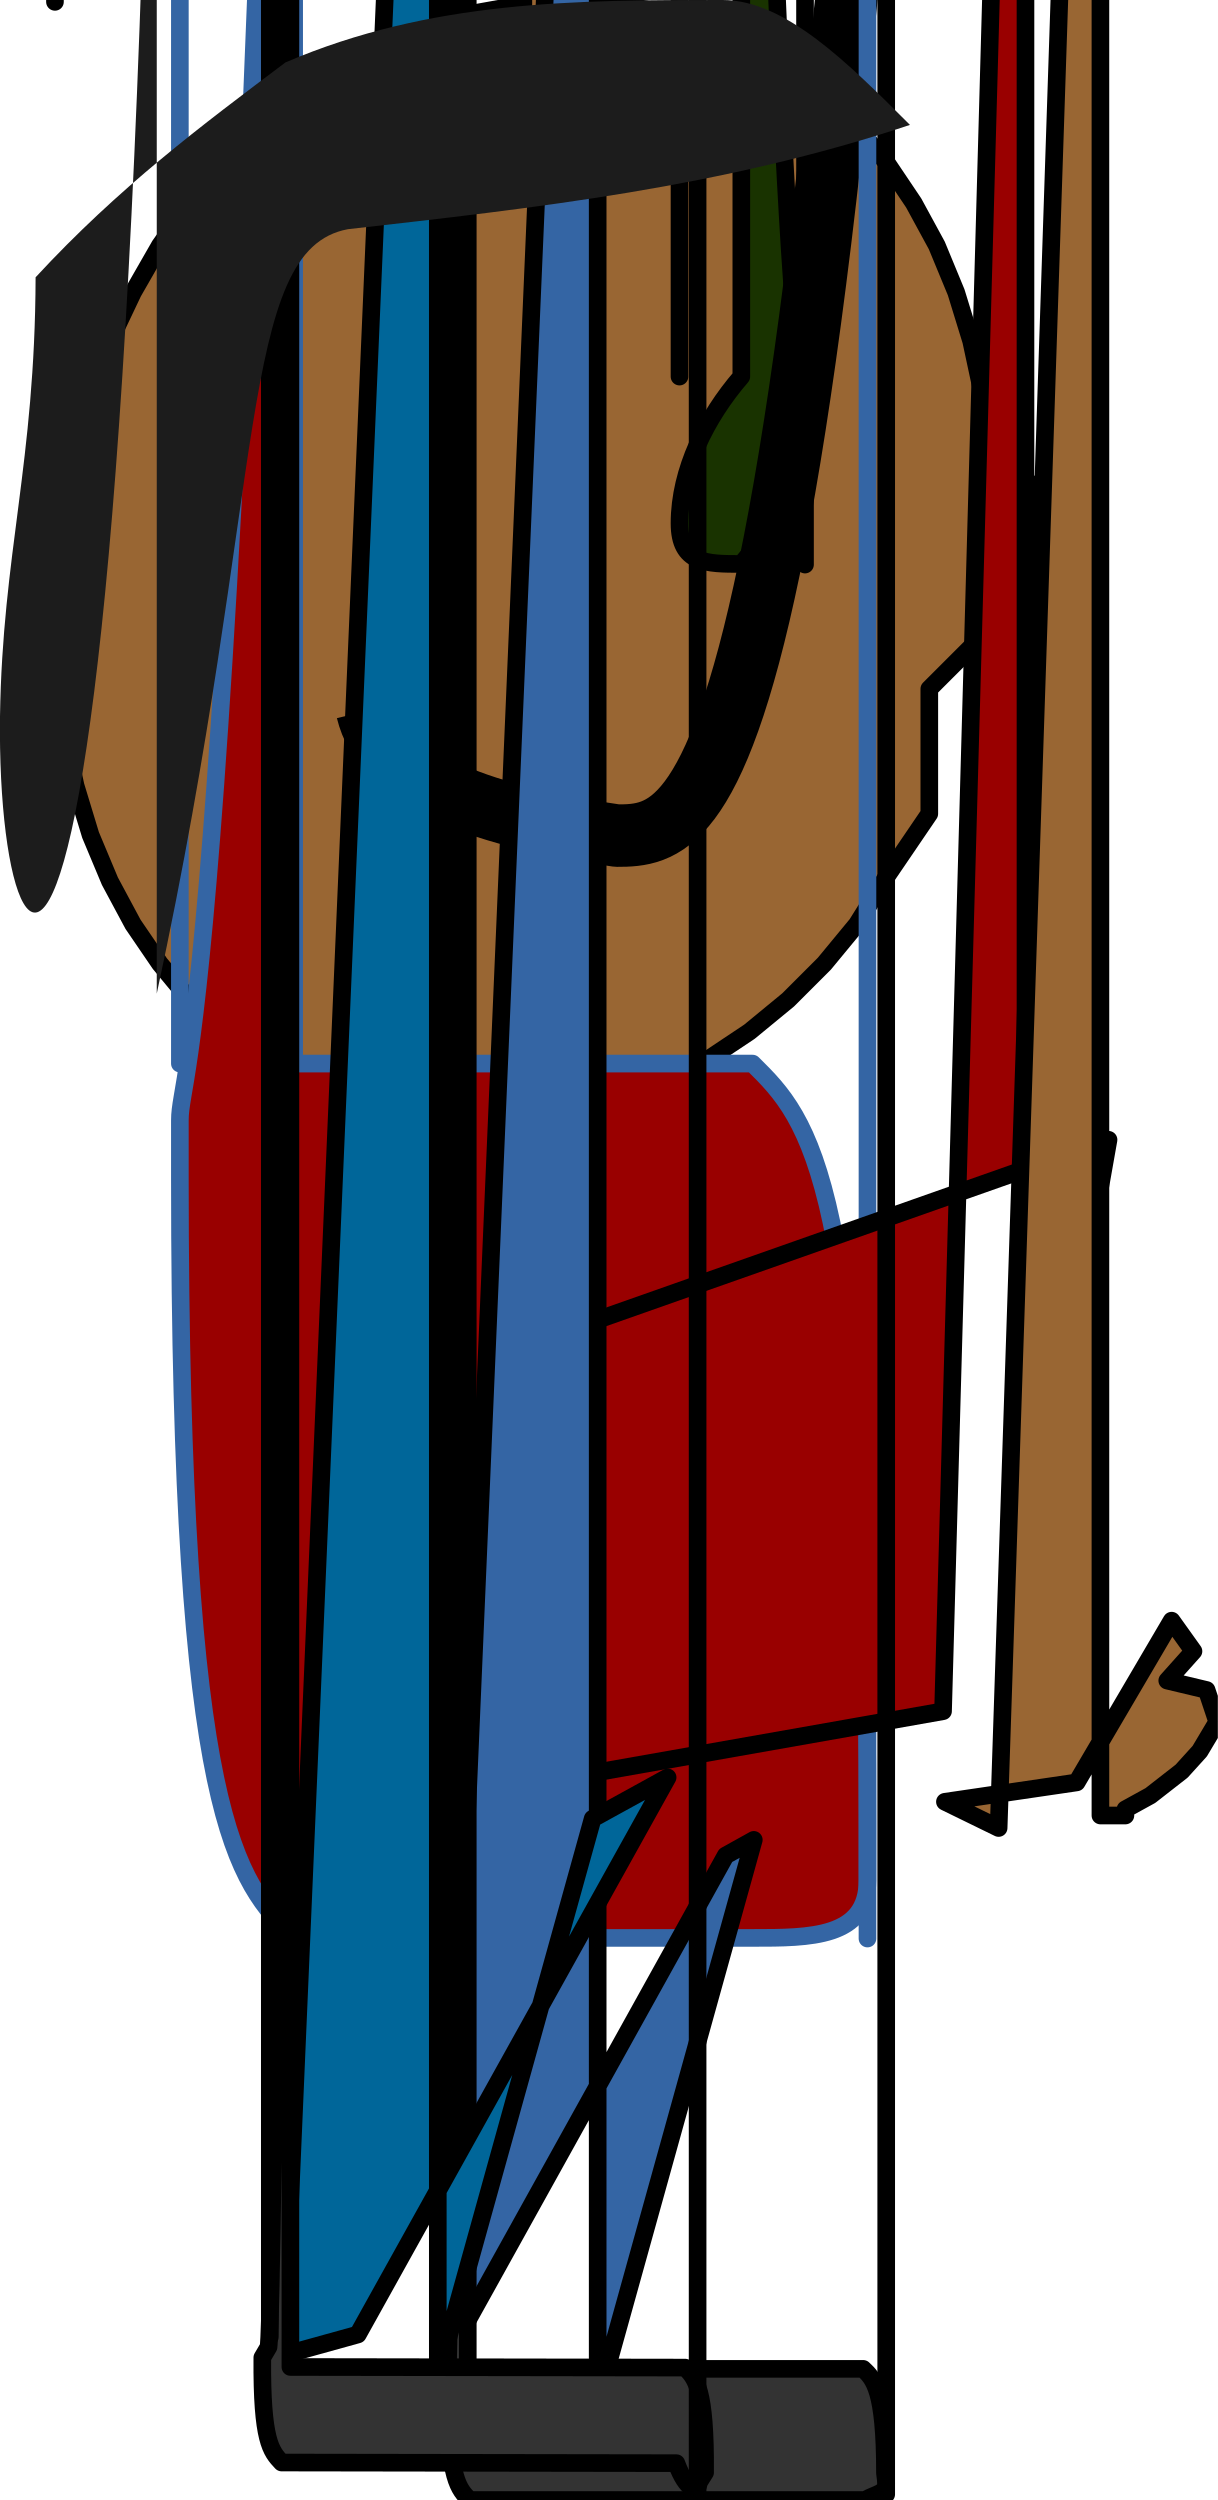
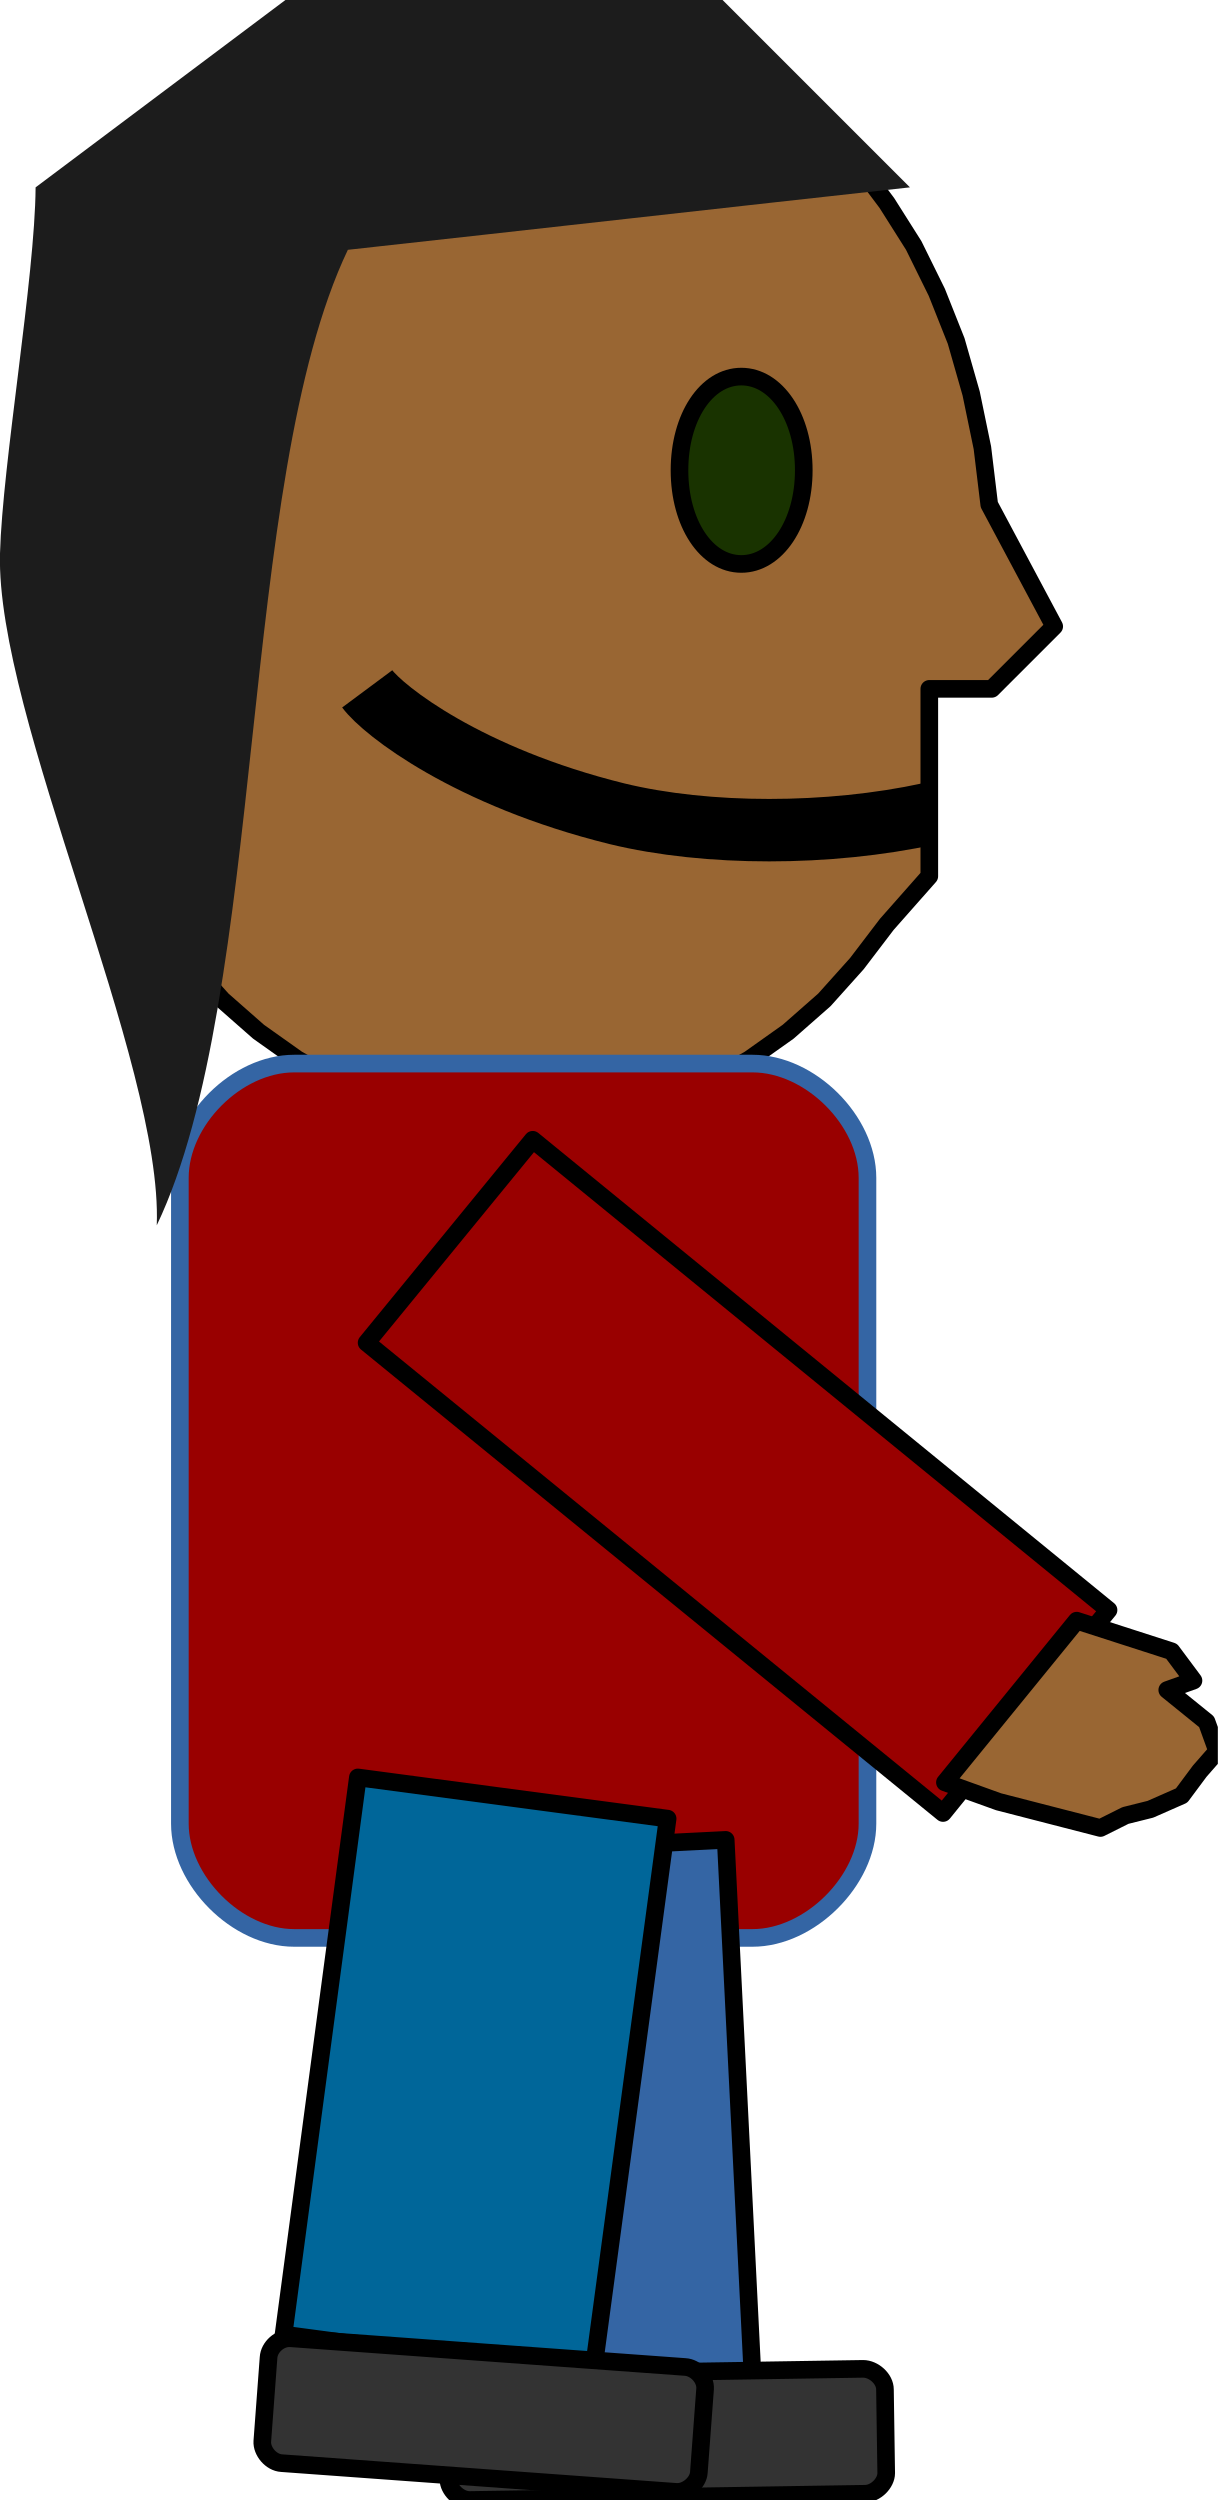
<svg xmlns="http://www.w3.org/2000/svg" xmlns:ns1="http://xml.openoffice.org/svg/export" version="1.2" width="19.5mm" height="40.03mm" viewBox="9753 1980 1950 4003" preserveAspectRatio="xMidYMid" fill-rule="evenodd" stroke-width="28.222" stroke-linejoin="round" xml:space="preserve">
  <defs class="ClipPathGroup">
    <clipPath id="presentation_clip_path" clipPathUnits="userSpaceOnUse">
      <rect x="9753" y="1980" width="1950" height="4003" />
    </clipPath>
    <clipPath id="presentation_clip_path_shrink" clipPathUnits="userSpaceOnUse">
      <rect x="9754" y="1984" width="1947" height="3995" />
    </clipPath>
  </defs>
  <defs class="TextShapeIndex">
    <g ns1:slide="id1" ns1:id-list="id3 id4 id5 id6 id7 id8 id9 id10 id11 id12 id13" />
  </defs>
  <defs class="EmbeddedBulletChars">
-     <g id="bullet-char-template-57356" transform="scale(0.0004882812,-0.0004882812)">
+     <g id="bullet-char-template(57356)" transform="scale(0.0004882812,-0.0004882812)">
      <path d="M 580,1141 L 1163,571 580,0 -4,571 580,1141 Z" />
    </g>
-     <g id="bullet-char-template-57354" transform="scale(0.0004882812,-0.0004882812)">
+     <g id="bullet-char-template(57354)" transform="scale(0.0004882812,-0.0004882812)">
      <path d="M 8,1128 L 1137,1128 1137,0 8,0 8,1128 Z" />
    </g>
-     <g id="bullet-char-template-10146" transform="scale(0.0004882812,-0.0004882812)">
+     <g id="bullet-char-template(10146)" transform="scale(0.0004882812,-0.0004882812)">
      <path d="M 174,0 L 602,739 174,1481 1456,739 174,0 Z M 1358,739 L 309,1346 659,739 1358,739 Z" />
    </g>
-     <g id="bullet-char-template-10132" transform="scale(0.0004882812,-0.0004882812)">
+     <g id="bullet-char-template(10132)" transform="scale(0.0004882812,-0.0004882812)">
      <path d="M 2015,739 L 1276,0 717,0 1260,543 174,543 174,936 1260,936 717,1481 1274,1481 2015,739 Z" />
    </g>
-     <g id="bullet-char-template-10007" transform="scale(0.0004882812,-0.0004882812)">
+     <g id="bullet-char-template(10007)" transform="scale(0.0004882812,-0.0004882812)">
      <path d="M 0,-2 C -7,14 -16,27 -25,37 L 356,567 C 262,823 215,952 215,954 215,979 228,992 255,992 264,992 276,990 289,987 310,991 331,999 354,1012 L 381,999 492,748 772,1049 836,1024 860,1049 C 881,1039 901,1025 922,1006 886,937 835,863 770,784 769,783 710,716 594,584 L 774,223 C 774,196 753,168 711,139 L 727,119 C 717,90 699,76 672,76 641,76 570,178 457,381 L 164,-76 C 142,-110 111,-127 72,-127 30,-127 9,-110 8,-76 1,-67 -2,-52 -2,-32 -2,-23 -1,-13 0,-2 Z" />
    </g>
-     <g id="bullet-char-template-10004" transform="scale(0.0004882812,-0.0004882812)">
+     <g id="bullet-char-template(10004)" transform="scale(0.0004882812,-0.0004882812)">
      <path d="M 285,-33 C 182,-33 111,30 74,156 52,228 41,333 41,471 41,549 55,616 82,672 116,743 169,778 240,778 293,778 328,747 346,684 L 369,508 C 377,444 397,411 428,410 L 1163,1116 C 1174,1127 1196,1133 1229,1133 1271,1133 1292,1118 1292,1087 L 1292,965 C 1292,929 1282,901 1262,881 L 442,47 C 390,-6 338,-33 285,-33 Z" />
    </g>
-     <g id="bullet-char-template-9679" transform="scale(0.0004882812,-0.0004882812)">
+     <g id="bullet-char-template(9679)" transform="scale(0.0004882812,-0.0004882812)">
      <path d="M 813,0 C 632,0 489,54 383,161 276,268 223,411 223,592 223,773 276,916 383,1023 489,1130 632,1184 813,1184 992,1184 1136,1130 1245,1023 1353,916 1407,772 1407,592 1407,412 1353,268 1245,161 1136,54 992,0 813,0 Z" />
    </g>
-     <g id="bullet-char-template-8226" transform="scale(0.0004882812,-0.0004882812)">
+     <g id="bullet-char-template(8226)" transform="scale(0.0004882812,-0.0004882812)">
      <path d="M 346,457 C 273,457 209,483 155,535 101,586 74,649 74,723 74,796 101,859 155,911 209,963 273,989 346,989 419,989 480,963 531,910 582,859 608,796 608,723 608,648 583,586 532,535 482,483 420,457 346,457 Z" />
    </g>
-     <g id="bullet-char-template-8211" transform="scale(0.0004882812,-0.0004882812)">
+     <g id="bullet-char-template(8211)" transform="scale(0.0004882812,-0.0004882812)">
      <path d="M -4,459 L 1135,459 1135,606 -4,606 -4,459 Z" />
    </g>
-     <g id="bullet-char-template-61548" transform="scale(0.0004882812,-0.0004882812)">
+     <g id="bullet-char-template(61548)" transform="scale(0.0004882812,-0.0004882812)">
      <path d="M 173,740 C 173,903 231,1043 346,1159 462,1274 601,1332 765,1332 928,1332 1067,1274 1183,1159 1299,1043 1357,903 1357,740 1357,577 1299,437 1183,322 1067,206 928,148 765,148 601,148 462,206 346,322 231,437 173,577 173,740 Z" />
    </g>
  </defs>
  <defs class="TextEmbeddedBitmaps" />
  <g class="SlideGroup">
    <g>
      <g id="container-id1">
        <g id="id1" class="Slide" clip-path="url(#presentation_clip_path)">
          <g class="Page">
            <g class="com.sun.star.drawing.PolyPolygonShape">
              <g id="id3">
                <rect class="BoundingBox" stroke="none" fill="none" x="9840" y="1982" width="1603" height="1804" />
-                 <path fill="rgb(153,102,51)" stroke="none" d="M 10591,0 L 10669,1983 10745,1987 10818,2001 10887,2022 10953,2052 11015,2089 11073,2133 11125,2184 11173,2241 11216,2305 11253,2373 11284,2448 11308,2526 11326,2610 11337,2697 11441,2788 11341,2983 11241,3083 11241,3083 11241,3183 11241,3283 11173,3383 11125,3460 11073,3523 11015,3581 10953,3632 10887,3676 10818,3713 10745,3743 10669,3764 10591,3777 10513,3782 10437,3777 10364,3764 10295,3743 10229,3713 10167,3676 10109,3632 10057,3581 10009,3523 9966,3460 9929,3391 9898,3317 9874,3238 9856,3154 9845,3067 9841,2976 9845,2882 9856,2788 9874,2697 9898,2610 9929,2526 9966,2448 10009,2373 10057,2305 10109,2241 10167,2184 10229,2133 10295,2089 10364,2052 10437,2022 10513,2001 10591,1987 Z M 9841,1983 L 9841,1983 Z M 11342,1983 L 11342,3784 Z" />
-                 <path fill="none" stroke="rgb(0,0,0)" d="M 10591,0 L 10669,1983 10745,1987 10818,2001 10887,2022 10953,2052 11015,2089 11073,2133 11125,2184 11173,2241 11216,2305 11253,2373 11284,2448 11308,2526 11326,2610 11337,2697 11441,2788 11341,2983 11241,3083 11241,3083 11241,3183 11241,3283 11173,3383 11125,3460 11073,3523 11015,3581 10953,3632 10887,3676 10818,3713 10745,3743 10669,3764 10591,3777 10513,3782 10437,3777 10364,3764 10295,3743 10229,3713 10167,3676 10109,3632 10057,3581 10009,3523 9966,3460 9929,3391 9898,3317 9874,3238 9856,3154 9845,3067 9841,2976 9845,2882 9856,2788 9874,2697 9898,2610 9929,2526 9966,2448 10009,2373 10057,2305 10109,2241 10167,2184 10229,2133 10295,2089 10364,2052 10437,2022 10513,2001 10591,1987 Z" />
-                 <path fill="none" stroke="rgb(0,0,0)" d="M 9841,0 L 9841,1983 Z" />
-                 <path fill="none" stroke="rgb(0,0,0)" d="M 11342,0 L 11342,3784 Z" />
+                 <path fill="rgb(153,102,51)" stroke="none" d="M 10591,1983 L 10669,1987 10745,2001 10818,2022 10887,2052 10953,2089 11015,2133 11073,2184 11125,2241 11173,2305 11216,2373 11253,2448 11284,2526 11308,2610 11326,2697 11337,2788 11441,2983 11341,3083 11241,3083 11241,3183 11241,3283 11241,3383 11173,3460 11125,3523 11073,3581 11015,3632 10953,3676 10887,3713 10818,3743 10745,3764 10669,3777 10591,3782 10513,3777 10437,3764 10364,3743 10295,3713 10229,3676 10167,3632 10109,3581 10057,3523 10009,3460 9966,3391 9929,3317 9898,3238 9874,3154 9856,3067 9845,2976 9841,2882 9845,2788 9856,2697 9874,2610 9898,2526 9929,2448 9966,2373 10009,2305 10057,2241 10109,2184 10167,2133 10229,2089 10295,2052 10364,2022 10437,2001 10513,1987 10591,1983 Z M 9841,1983 L 9841,1983 Z M 11342,3784 L 11342,3784 Z" />
+                 <path fill="none" stroke="rgb(0,0,0)" d="M 10591,1983 L 10669,1987 10745,2001 10818,2022 10887,2052 10953,2089 11015,2133 11073,2184 11125,2241 11173,2305 11216,2373 11253,2448 11284,2526 11308,2610 11326,2697 11337,2788 11441,2983 11341,3083 11241,3083 11241,3183 11241,3283 11241,3383 11173,3460 11125,3523 11073,3581 11015,3632 10953,3676 10887,3713 10818,3743 10745,3764 10669,3777 10591,3782 10513,3777 10437,3764 10364,3743 10295,3713 10229,3676 10167,3632 10109,3581 10057,3523 10009,3460 9966,3391 9929,3317 9898,3238 9874,3154 9856,3067 9845,2976 9841,2882 9845,2788 9856,2697 9874,2610 9898,2526 9929,2448 9966,2373 10009,2305 10057,2241 10109,2184 10167,2133 10229,2089 10295,2052 10364,2022 10437,2001 10513,1987 10591,1983 Z" />
+                 <path fill="none" stroke="rgb(0,0,0)" d="M 9841,1983 L 9841,1983 Z" />
+                 <path fill="none" stroke="rgb(0,0,0)" d="M 11342,3784 L 11342,3784 Z" />
              </g>
            </g>
            <g class="com.sun.star.drawing.CustomShape">
              <g id="id4">
                <rect class="BoundingBox" stroke="none" fill="none" x="10840" y="2582" width="204" height="304" />
-                 <path fill="rgb(25,51,0)" stroke="none" d="M 10940,0 C 10996,2583 11040,2583 11040,2648 11040,2733 10996,2818 10940,2883 10884,2883 10841,2883 10841,2818 10841,2733 10884,2648 10940,2583 Z M 10841,2583 L 10841,2583 Z M 11042,2583 L 11042,2884 Z" />
-                 <path fill="none" stroke="rgb(0,0,0)" d="M 10940,0 C 10996,2583 11040,2583 11040,2648 11040,2733 10996,2818 10940,2883 10884,2883 10841,2883 10841,2818 10841,2733 10884,2648 10940,2583 Z" />
-                 <path fill="none" stroke="rgb(0,0,0)" d="M 10841,0 L 10841,2583 Z" />
-                 <path fill="none" stroke="rgb(0,0,0)" d="M 11042,0 L 11042,2884 Z" />
+                 <path fill="rgb(25,51,0)" stroke="none" d="M 10940,2583 C 10996,2583 11040,2648 11040,2733 11040,2818 10996,2883 10940,2883 10884,2883 10841,2818 10841,2733 10841,2648 10884,2583 10940,2583 Z M 10841,2583 L 10841,2583 Z M 11042,2884 L 11042,2884 Z" />
+                 <path fill="none" stroke="rgb(0,0,0)" d="M 10940,2583 C 10996,2583 11040,2648 11040,2733 11040,2818 10996,2883 10940,2883 10884,2883 10841,2818 10841,2733 10841,2648 10884,2583 10940,2583 Z" />
+                 <path fill="none" stroke="rgb(0,0,0)" d="M 10841,2583 L 10841,2583 Z" />
+                 <path fill="none" stroke="rgb(0,0,0)" d="M 11042,2884 L 11042,2884 Z" />
              </g>
            </g>
            <g class="com.sun.star.drawing.OpenBezierShape">
              <g id="id5">
                <rect class="BoundingBox" stroke="none" fill="none" x="10291" y="3033" width="1001" height="328" />
-                 <path fill="none" stroke="rgb(0,0,0)" stroke-width="100" stroke-linejoin="round" d="M 11241,0 C 11080,3283 10885,3318 10741,3318 10502,3283 10367,3224 10341,3118" />
+                 <path fill="none" stroke="rgb(0,0,0)" stroke-width="100" stroke-linejoin="round" d="M 11241,3283 C 11080,3318 10885,3318 10741,3283 10502,3224 10367,3118 10341,3083" />
              </g>
            </g>
            <g class="com.sun.star.drawing.CustomShape">
              <g id="id6">
                <rect class="BoundingBox" stroke="none" fill="none" x="10040" y="3682" width="1104" height="1404" />
-                 <path fill="rgb(153,0,0)" stroke="none" d="M 10224,0 C 10132,3683 10041,3683 10041,3774 L 10041,3866 C 10041,4900 10132,4991 10224,5083 L 10958,5083 C 11050,5083 11142,5083 11142,4991 L 11142,4900 C 11142,3866 11050,3774 10958,3683 L 10224,3683 Z M 10041,3683 L 10041,3683 Z M 11142,3683 L 11142,5084 Z" />
-                 <path fill="none" stroke="rgb(52,101,164)" d="M 10224,0 C 10132,3683 10041,3683 10041,3774 L 10041,3866 C 10041,4900 10132,4991 10224,5083 L 10958,5083 C 11050,5083 11142,5083 11142,4991 L 11142,4900 C 11142,3866 11050,3774 10958,3683 L 10224,3683 Z" />
-                 <path fill="none" stroke="rgb(52,101,164)" d="M 10041,0 L 10041,3683 Z" />
-                 <path fill="none" stroke="rgb(52,101,164)" d="M 11142,0 L 11142,5084 Z" />
+                 <path fill="rgb(153,0,0)" stroke="none" d="M 10224,3683 C 10132,3683 10041,3774 10041,3866 L 10041,4900 C 10041,4991 10132,5083 10224,5083 L 10958,5083 C 11050,5083 11142,4991 11142,4900 L 11142,3866 C 11142,3774 11050,3683 10958,3683 L 10224,3683 Z M 10041,3683 L 10041,3683 Z M 11142,5084 L 11142,5084 Z" />
+                 <path fill="none" stroke="rgb(52,101,164)" d="M 10224,3683 C 10132,3683 10041,3774 10041,3866 L 10041,4900 C 10041,4991 10132,5083 10224,5083 L 10958,5083 C 11050,5083 11142,4991 11142,4900 L 11142,3866 C 11142,3774 11050,3683 10958,3683 L 10224,3683 Z" />
+                 <path fill="none" stroke="rgb(52,101,164)" d="M 10041,3683 L 10041,3683 Z" />
+                 <path fill="none" stroke="rgb(52,101,164)" d="M 11142,5084 L 11142,5084 Z" />
              </g>
            </g>
            <g class="com.sun.star.drawing.CustomShape">
              <g id="id7">
                <rect class="BoundingBox" stroke="none" fill="none" x="10339" y="3804" width="1191" height="1081" />
-                 <path fill="rgb(153,0,0)" stroke="none" d="M 11395,0 L 11263,4720 10340,4883 10606,4130 11528,3805 11395,4558 Z" />
-                 <path fill="none" stroke="rgb(0,0,0)" d="M 11395,0 L 11263,4720 10340,4883 10606,4130 11528,3805 11395,4558 Z" />
+                 <path fill="rgb(153,0,0)" stroke="none" d="M 11395,4720 L 11263,4883 10340,4130 10606,3805 11528,4558 11395,4720 Z" />
+                 <path fill="none" stroke="rgb(0,0,0)" d="M 11395,4720 L 11263,4883 10340,4130 10606,3805 11528,4558 11395,4720 Z" />
              </g>
            </g>
            <g class="com.sun.star.drawing.CustomShape">
              <g id="id8">
                <rect class="BoundingBox" stroke="none" fill="none" x="10415" y="4925" width="547" height="927" />
-                 <path fill="rgb(52,101,164)" stroke="none" d="M 10710,0 L 10460,5838 10416,5850 10915,4951 10960,4926 10710,5825 Z" />
-                 <path fill="none" stroke="rgb(0,0,0)" d="M 10710,0 L 10460,5838 10416,5850 10915,4951 10960,4926 10710,5825 Z" />
+                 <path fill="rgb(52,101,164)" stroke="none" d="M 10710,5838 L 10460,5850 10416,4951 10915,4926 10960,5825 10710,5838 Z" />
+                 <path fill="none" stroke="rgb(0,0,0)" d="M 10710,5838 L 10460,5850 10416,4951 10915,4926 10960,5825 10710,5838 Z" />
              </g>
            </g>
            <g class="com.sun.star.drawing.CustomShape">
              <g id="id9">
                <rect class="BoundingBox" stroke="none" fill="none" x="10468" y="5772" width="706" height="213" />
-                 <path fill="rgb(51,51,51)" stroke="none" d="M 10502,0 C 10485,5783 10469,5783 10469,5799 L 10471,5816 C 10471,5950 10488,5966 10505,5983 L 11138,5983 C 11155,5973 11172,5973 11172,5956 L 11170,5940 C 11170,5806 11152,5789 11135,5773 L 10502,5773 Z M 10469,5783 L 10469,5783 Z M 11172,5783 L 11172,5974 Z" />
-                 <path fill="none" stroke="rgb(0,0,0)" d="M 10502,0 C 10485,5783 10469,5783 10469,5799 L 10471,5816 C 10471,5950 10488,5966 10505,5983 L 11138,5983 C 11155,5973 11172,5973 11172,5956 L 11170,5940 C 11170,5806 11152,5789 11135,5773 L 10502,5773 Z" />
-                 <path fill="none" stroke="rgb(0,0,0)" d="M 10469,0 L 10469,5783 Z" />
-                 <path fill="none" stroke="rgb(0,0,0)" d="M 11172,0 L 11172,5974 Z" />
+                 <path fill="rgb(51,51,51)" stroke="none" d="M 10502,5783 C 10485,5783 10469,5799 10469,5816 L 10471,5950 C 10471,5966 10488,5983 10505,5983 L 11138,5973 C 11155,5973 11172,5956 11172,5940 L 11170,5806 C 11170,5789 11152,5773 11135,5773 L 10502,5783 Z M 10469,5783 L 10469,5783 Z M 11172,5974 L 11172,5974 Z" />
+                 <path fill="none" stroke="rgb(0,0,0)" d="M 10502,5783 C 10485,5783 10469,5799 10469,5816 L 10471,5950 C 10471,5966 10488,5983 10505,5983 L 11138,5973 C 11155,5973 11172,5956 11172,5940 L 11170,5806 C 11170,5789 11152,5773 11135,5773 L 10502,5783 Z" />
+                 <path fill="none" stroke="rgb(0,0,0)" d="M 10469,5783 L 10469,5783 Z" />
+                 <path fill="none" stroke="rgb(0,0,0)" d="M 11172,5974 L 11172,5974 Z" />
              </g>
            </g>
            <g class="com.sun.star.drawing.PolyPolygonShape">
              <g id="id10">
                <rect class="BoundingBox" stroke="none" fill="none" x="11265" y="4574" width="439" height="335" />
-                 <path fill="rgb(153,102,51)" stroke="none" d="M 11515,0 L 11352,4907 11266,4865 11477,4834 11629,4575 11664,4624 11622,4671 11685,4686 11702,4737 11674,4784 11645,4816 11595,4855 11555,4877 11555,4887 11555,4887 11515,4887 Z" />
-                 <path fill="none" stroke="rgb(0,0,0)" d="M 11515,0 L 11352,4907 11266,4865 11477,4834 11629,4575 11664,4624 11622,4671 11685,4686 11702,4737 11674,4784 11645,4816 11595,4855 11555,4877 11555,4887 11555,4887 11515,4887 Z" />
+                 <path fill="rgb(153,102,51)" stroke="none" d="M 11515,4907 L 11352,4865 11266,4834 11477,4575 11629,4624 11664,4671 11622,4686 11685,4737 11702,4784 11674,4816 11645,4855 11595,4877 11555,4887 11555,4887 11555,4887 11515,4907 Z" />
+                 <path fill="none" stroke="rgb(0,0,0)" d="M 11515,4907 L 11352,4865 11266,4834 11477,4575 11629,4624 11664,4671 11622,4686 11685,4737 11702,4784 11674,4816 11645,4855 11595,4877 11555,4887 11555,4887 11555,4887 11515,4907 Z" />
              </g>
            </g>
            <g class="com.sun.star.drawing.CustomShape">
              <g id="id11">
                <rect class="BoundingBox" stroke="none" fill="none" x="10206" y="4825" width="618" height="961" />
-                 <path fill="rgb(0,102,153)" stroke="none" d="M 10454,0 L 10207,5751 10326,5718 10822,4826 10702,4892 10454,5784 Z" />
-                 <path fill="none" stroke="rgb(0,0,0)" d="M 10454,0 L 10207,5751 10326,5718 10822,4826 10702,4892 10454,5784 Z" />
+                 <path fill="rgb(0,102,153)" stroke="none" d="M 10454,5751 L 10207,5718 10326,4826 10822,4892 10702,5784 10454,5751 Z" />
+                 <path fill="none" stroke="rgb(0,0,0)" d="M 10454,5751 L 10207,5718 10326,4826 10822,4892 10702,5784 10454,5751 Z" />
              </g>
            </g>
            <g class="com.sun.star.drawing.CustomShape">
              <g id="id12">
                <rect class="BoundingBox" stroke="none" fill="none" x="10172" y="5721" width="712" height="254" />
-                 <path fill="rgb(51,51,51)" stroke="none" d="M 10218,0 C 10201,5724 10184,5723 10183,5738 L 10173,5755 C 10172,5889 10187,5905 10204,5923 L 10836,5924 C 10853,5970 10871,5971 10872,5955 L 10882,5939 C 10883,5805 10867,5788 10850,5771 L 10218,5770 Z M 10185,5724 L 10185,5722 Z M 10870,5722 L 10870,5973 Z" />
-                 <path fill="none" stroke="rgb(0,0,0)" d="M 10218,0 C 10201,5724 10184,5723 10183,5738 L 10173,5755 C 10172,5889 10187,5905 10204,5923 L 10836,5924 C 10853,5970 10871,5971 10872,5955 L 10882,5939 C 10883,5805 10867,5788 10850,5771 L 10218,5770 Z" />
-                 <path fill="none" stroke="rgb(0,0,0)" d="M 10185,0 L 10185,5722 Z" />
-                 <path fill="none" stroke="rgb(0,0,0)" d="M 10870,0 L 10870,5973 Z" />
+                 <path fill="rgb(51,51,51)" stroke="none" d="M 10218,5724 C 10201,5723 10184,5738 10183,5755 L 10173,5889 C 10172,5905 10187,5923 10204,5924 L 10836,5970 C 10853,5971 10871,5955 10872,5939 L 10882,5805 C 10883,5788 10867,5771 10850,5770 L 10218,5724 Z M 10185,5722 L 10185,5722 Z M 10870,5973 L 10870,5973 Z" />
+                 <path fill="none" stroke="rgb(0,0,0)" d="M 10218,5724 C 10201,5723 10184,5738 10183,5755 L 10173,5889 C 10172,5905 10187,5923 10204,5924 L 10836,5970 C 10853,5971 10871,5955 10872,5939 L 10882,5805 C 10883,5788 10867,5771 10850,5770 L 10218,5724 Z" />
+                 <path fill="none" stroke="rgb(0,0,0)" d="M 10185,5722 L 10185,5722 Z" />
+                 <path fill="none" stroke="rgb(0,0,0)" d="M 10870,5973 L 10870,5973 Z" />
              </g>
            </g>
            <g class="com.sun.star.drawing.ClosedBezierShape">
              <g id="id13">
-                 <rect class="BoundingBox" stroke="none" fill="none" x="9752" y="1980" width="1460" height="1964" />
-                 <path fill="rgb(28,28,28)" stroke="none" d="M 10004,0 C 10014,3942 9746,3681 9753,3127 9757,2866 9809,2722 9810,2424 9943,2280 10077,2180 10210,2080 10443,1980 10677,1980 10910,1980 11010,1980 11110,2080 11210,2180 10910,2280 10610,2313 10310,2347 10133,2380 10181,2751 10004,3571 Z" />
+                 <rect class="BoundingBox" stroke="none" fill="none" x="9753" y="1980" width="1459" height="1964" />
+                 <path fill="rgb(28,28,28)" stroke="none" d="M 10004,3942 C 10014,3681 9746,3127 9753,2866 9757,2722 9809,2424 9810,2280 9943,2180 10077,2080 10210,1980 10443,1980 10677,1980 10910,1980 11010,2080 11110,2180 11210,2280 10910,2313 10610,2347 10310,2380 10133,2751 10181,3571 10004,3942 Z" />
              </g>
            </g>
          </g>
        </g>
      </g>
    </g>
  </g>
</svg>
